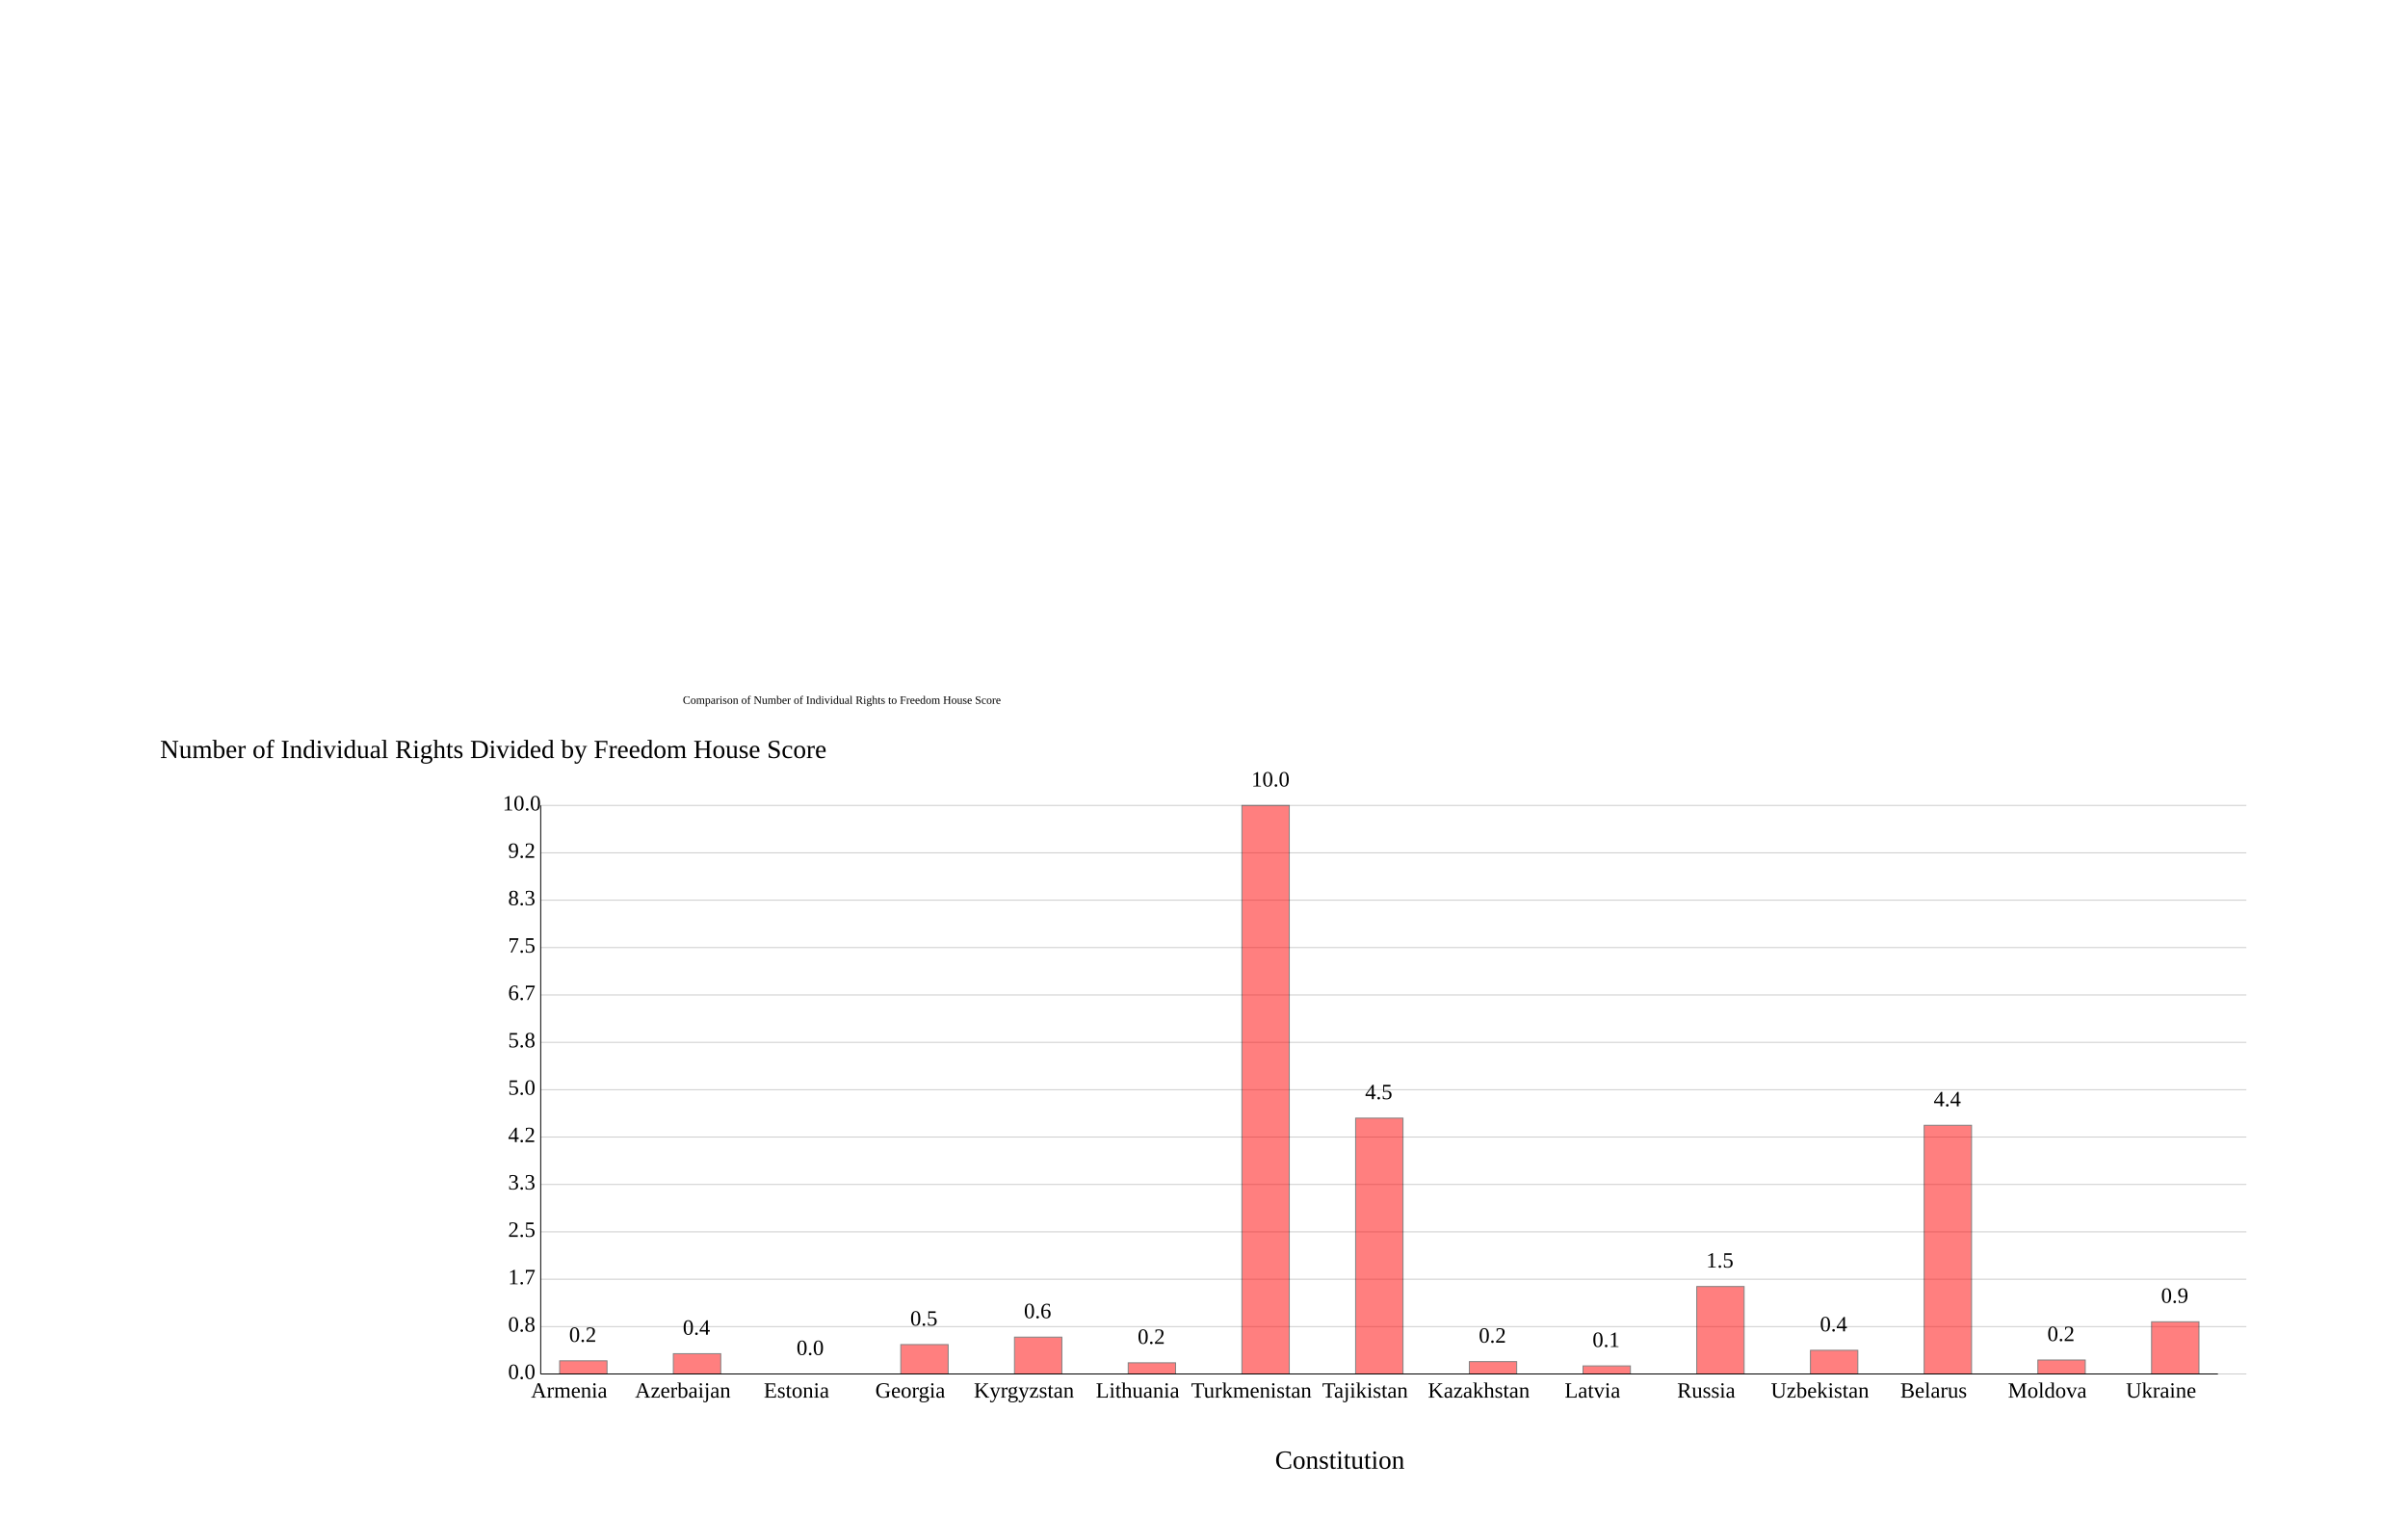
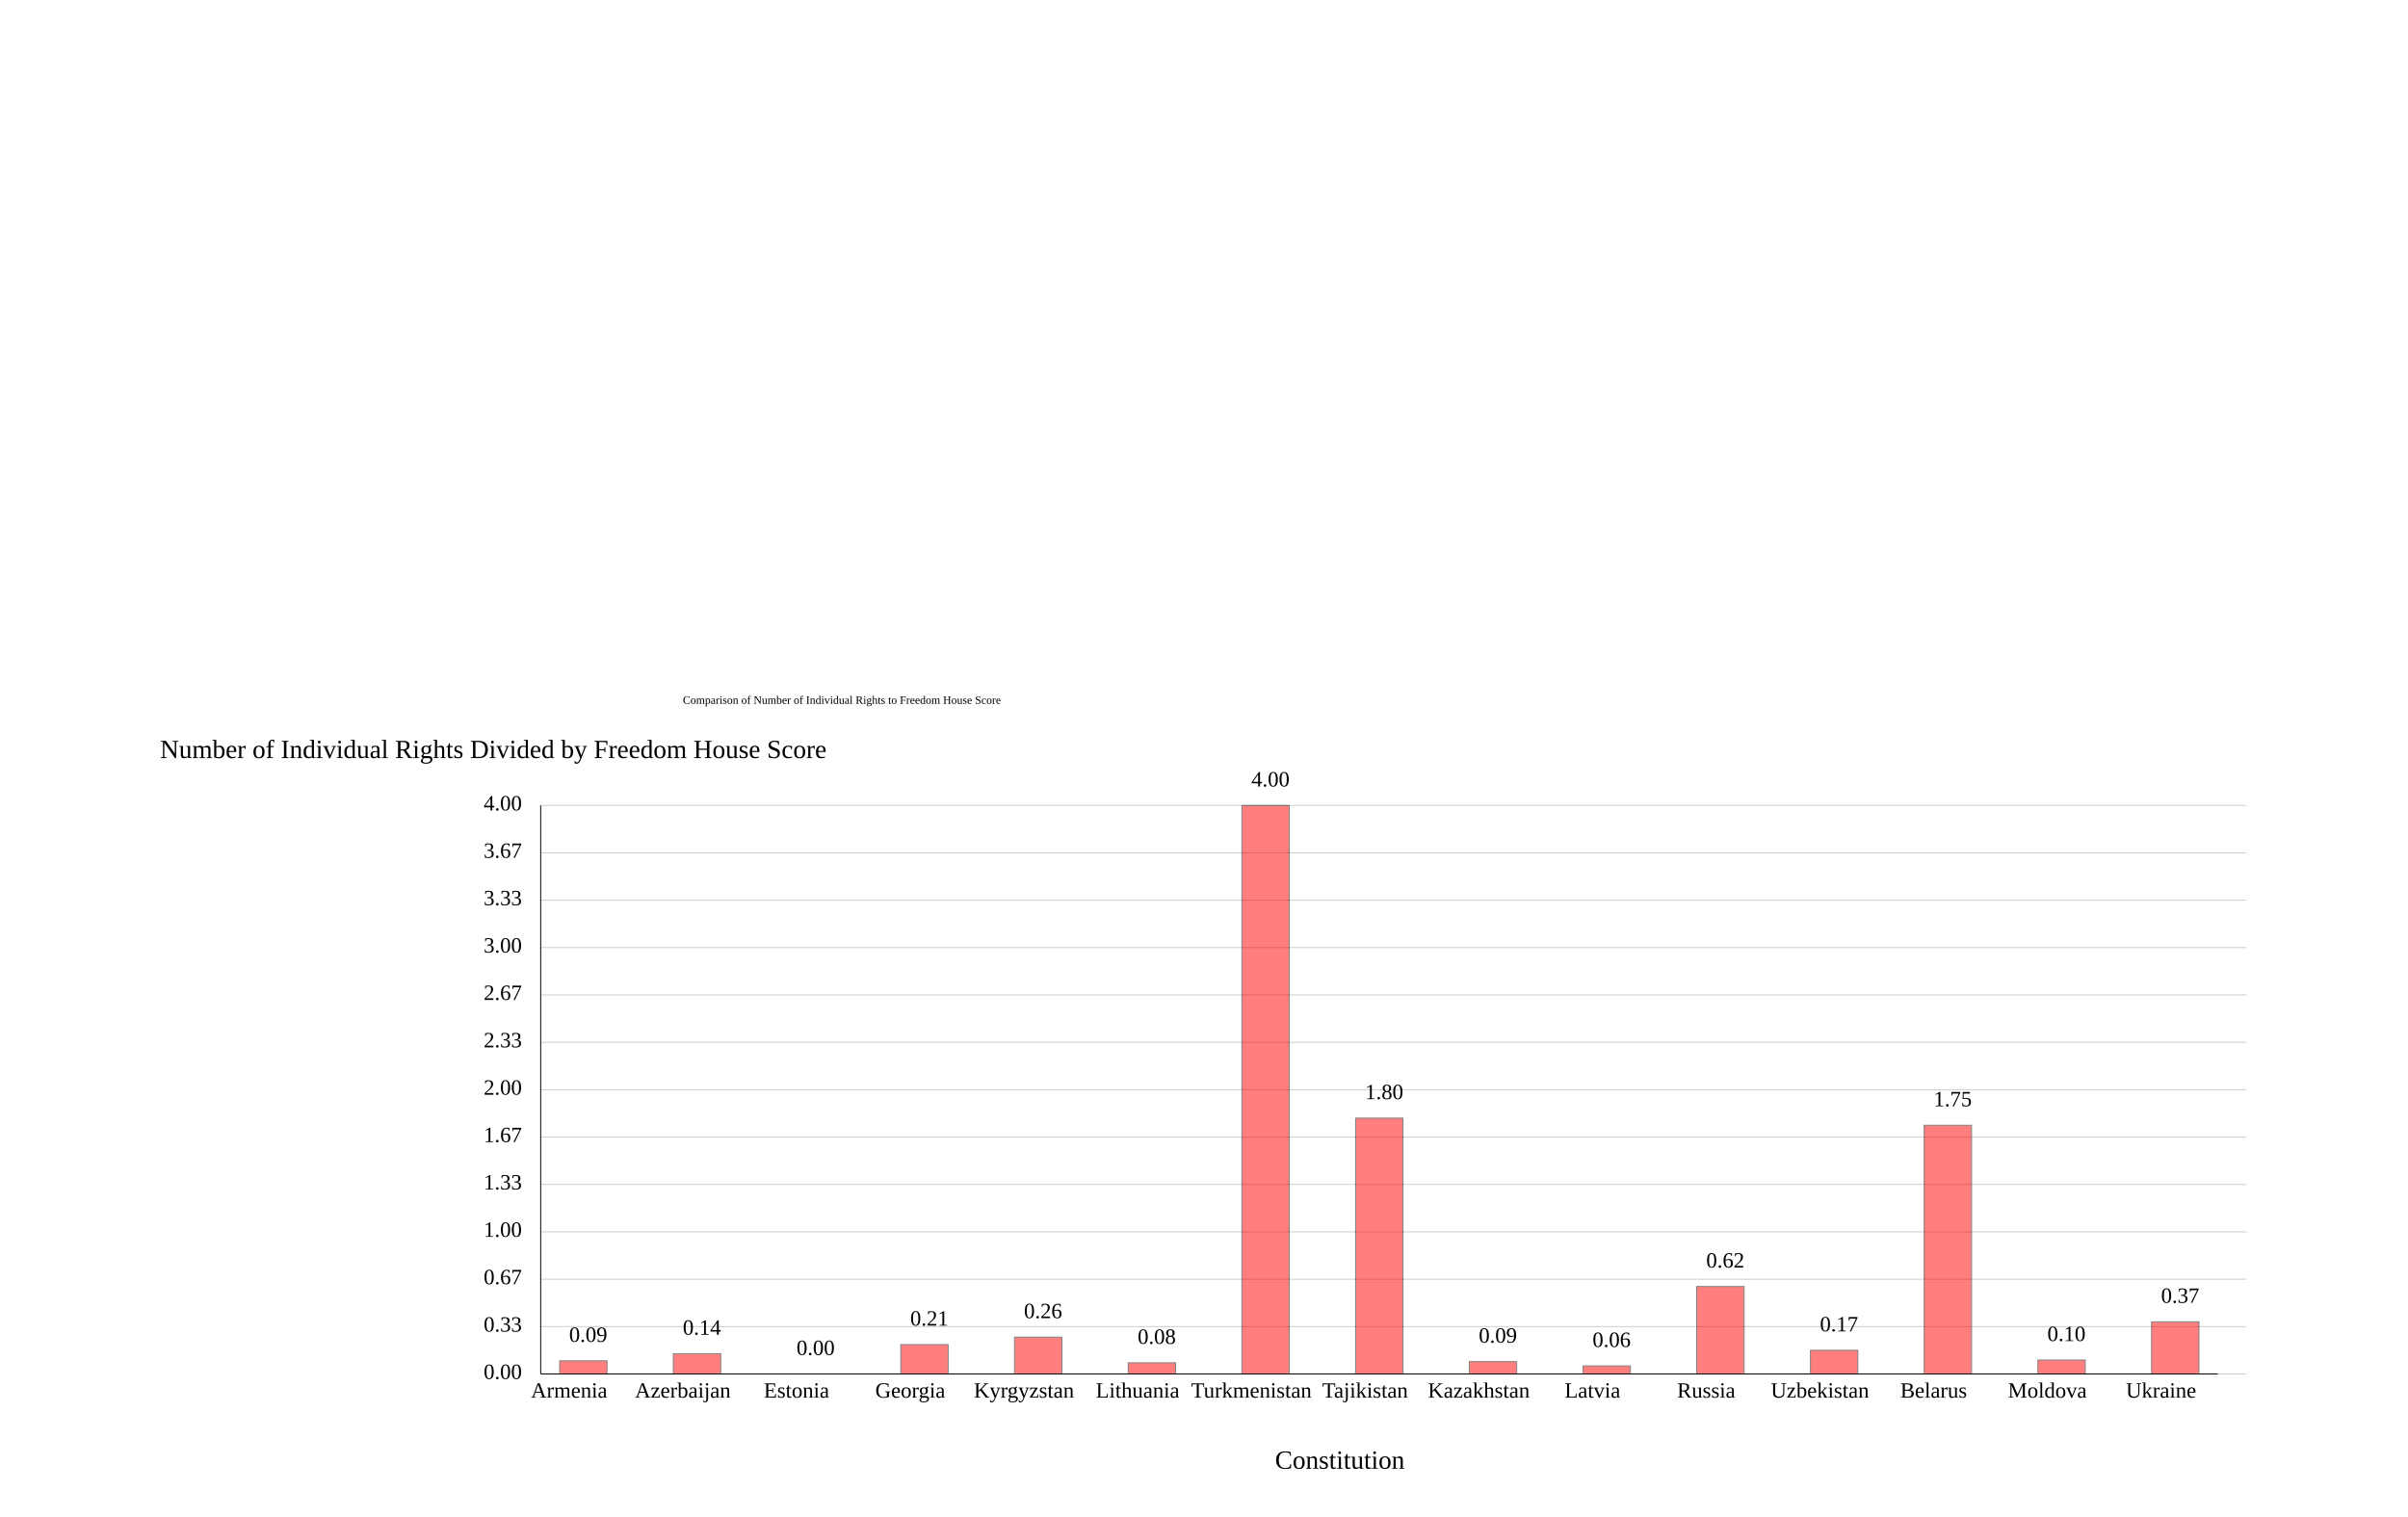
<svg xmlns="http://www.w3.org/2000/svg" height="850" width="1350" viewBox="0, -1500, 1500, 1600">
  <g>
    <line x1="50" y1="-50" x2="1820" y2="-50" stroke="black" />
    <text x="825" y="50" font-size="xx-large">Constitution</text>
    <line x1="50" y1="-50" x2="50" y2="-650" stroke="black" />
    <text x="0" y="-700" font-size="xx-large" text-anchor="middle">Number of Individual Rights Divided by Freedom House
                    Score</text>
-     <text x="30" y="-50" font-size="x-large" text-anchor="middle" dominant-baseline="middle">0.0</text>
+     <text x="10" y="-50" font-size="x-large" text-anchor="middle" dominant-baseline="middle">0.00</text>
    <line x1="50" y1="-50" x2="1850" y2="-50" stroke="black" opacity=".2" />
-     <text x="30" y="-100" font-size="x-large" text-anchor="middle" dominant-baseline="middle">0.8</text>
+     <text x="10" y="-100" font-size="x-large" text-anchor="middle" dominant-baseline="middle">0.33</text>
    <line x1="50" y1="-100" x2="1850" y2="-100" stroke="black" opacity=".2" />
-     <text x="30" y="-150" font-size="x-large" text-anchor="middle" dominant-baseline="middle">1.7</text>
+     <text x="10" y="-150" font-size="x-large" text-anchor="middle" dominant-baseline="middle">0.67</text>
    <line x1="50" y1="-150" x2="1850" y2="-150" stroke="black" opacity=".2" />
-     <text x="30" y="-200" font-size="x-large" text-anchor="middle" dominant-baseline="middle">2.5</text>
+     <text x="10" y="-200" font-size="x-large" text-anchor="middle" dominant-baseline="middle">1.00</text>
    <line x1="50" y1="-200" x2="1850" y2="-200" stroke="black" opacity=".2" />
-     <text x="30" y="-250" font-size="x-large" text-anchor="middle" dominant-baseline="middle">3.3</text>
+     <text x="10" y="-250" font-size="x-large" text-anchor="middle" dominant-baseline="middle">1.33</text>
    <line x1="50" y1="-250" x2="1850" y2="-250" stroke="black" opacity=".2" />
-     <text x="30" y="-300" font-size="x-large" text-anchor="middle" dominant-baseline="middle">4.2</text>
+     <text x="10" y="-300" font-size="x-large" text-anchor="middle" dominant-baseline="middle">1.67</text>
    <line x1="50" y1="-300" x2="1850" y2="-300" stroke="black" opacity=".2" />
-     <text x="30" y="-350" font-size="x-large" text-anchor="middle" dominant-baseline="middle">5.0</text>
+     <text x="10" y="-350" font-size="x-large" text-anchor="middle" dominant-baseline="middle">2.00</text>
    <line x1="50" y1="-350" x2="1850" y2="-350" stroke="black" opacity=".2" />
-     <text x="30" y="-400" font-size="x-large" text-anchor="middle" dominant-baseline="middle">5.8</text>
+     <text x="10" y="-400" font-size="x-large" text-anchor="middle" dominant-baseline="middle">2.33</text>
    <line x1="50" y1="-400" x2="1850" y2="-400" stroke="black" opacity=".2" />
-     <text x="30" y="-450" font-size="x-large" text-anchor="middle" dominant-baseline="middle">6.7</text>
+     <text x="10" y="-450" font-size="x-large" text-anchor="middle" dominant-baseline="middle">2.67</text>
    <line x1="50" y1="-450" x2="1850" y2="-450" stroke="black" opacity=".2" />
-     <text x="30" y="-500" font-size="x-large" text-anchor="middle" dominant-baseline="middle">7.5</text>
+     <text x="10" y="-500" font-size="x-large" text-anchor="middle" dominant-baseline="middle">3.00</text>
    <line x1="50" y1="-500" x2="1850" y2="-500" stroke="black" opacity=".2" />
-     <text x="30" y="-550" font-size="x-large" text-anchor="middle" dominant-baseline="middle">8.3</text>
+     <text x="10" y="-550" font-size="x-large" text-anchor="middle" dominant-baseline="middle">3.33</text>
    <line x1="50" y1="-550" x2="1850" y2="-550" stroke="black" opacity=".2" />
-     <text x="30" y="-600" font-size="x-large" text-anchor="middle" dominant-baseline="middle">9.2</text>
+     <text x="10" y="-600" font-size="x-large" text-anchor="middle" dominant-baseline="middle">3.67</text>
    <line x1="50" y1="-600" x2="1850" y2="-600" stroke="black" opacity=".2" />
-     <text x="30" y="-650" font-size="x-large" text-anchor="middle" dominant-baseline="middle">10.0</text>
+     <text x="10" y="-650" font-size="x-large" text-anchor="middle" dominant-baseline="middle">4.00</text>
    <line x1="50" y1="-650" x2="1850" y2="-650" stroke="black" opacity=".2" />
    <rect x="70" y="-63.889" width="50" height="13.889" stroke="black" fill="red" opacity=".5" />
    <text x="80" y="-25" font-size="x-large" text-anchor="middle">Armenia</text>
-     <text x="80" y="-83.889" text-anchor="start" font-size="x-large">0.2</text>
+     <text x="80" y="-83.889" text-anchor="start" font-size="x-large">0.09</text>
    <rect x="190" y="-71.429" width="50" height="21.429" stroke="black" fill="red" opacity=".5" />
    <text x="200" y="-25" font-size="x-large" text-anchor="middle">Azerbaijan</text>
-     <text x="200" y="-91.429" text-anchor="start" font-size="x-large">0.4</text>
+     <text x="200" y="-91.429" text-anchor="start" font-size="x-large">0.14</text>
    <rect x="310" y="-50" width="50" height="0" stroke="black" fill="red" opacity=".5" />
    <text x="320" y="-25" font-size="x-large" text-anchor="middle">Estonia</text>
-     <text x="320" y="-70" text-anchor="start" font-size="x-large">0.0</text>
+     <text x="320" y="-70" text-anchor="start" font-size="x-large">0.00</text>
    <rect x="430" y="-81.034" width="50" height="31.034" stroke="black" fill="red" opacity=".5" />
    <text x="440" y="-25" font-size="x-large" text-anchor="middle">Georgia</text>
-     <text x="440" y="-101.034" text-anchor="start" font-size="x-large">0.5</text>
+     <text x="440" y="-101.034" text-anchor="start" font-size="x-large">0.21</text>
    <rect x="550" y="-88.889" width="50" height="38.889" stroke="black" fill="red" opacity=".5" />
    <text x="560" y="-25" font-size="x-large" text-anchor="middle">Kyrgyzstan</text>
-     <text x="560" y="-108.889" text-anchor="start" font-size="x-large">0.6</text>
+     <text x="560" y="-108.889" text-anchor="start" font-size="x-large">0.26</text>
    <rect x="670" y="-61.798" width="50" height="11.798" stroke="black" fill="red" opacity=".5" />
    <text x="680" y="-25" font-size="x-large" text-anchor="middle">Lithuania</text>
-     <text x="680" y="-81.798" text-anchor="start" font-size="x-large">0.2</text>
+     <text x="680" y="-81.798" text-anchor="start" font-size="x-large">0.08</text>
    <rect x="790" y="-650" width="50" height="600" stroke="black" fill="red" opacity=".5" />
    <text x="800" y="-25" font-size="x-large" text-anchor="middle">Turkmenistan</text>
-     <text x="800" y="-670" text-anchor="start" font-size="x-large">10.0</text>
+     <text x="800" y="-670" text-anchor="start" font-size="x-large">4.00</text>
    <rect x="910" y="-320" width="50" height="270" stroke="black" fill="red" opacity=".5" />
    <text x="920" y="-25" font-size="x-large" text-anchor="middle">Tajikistan</text>
-     <text x="920" y="-340" text-anchor="start" font-size="x-large">4.5</text>
+     <text x="920" y="-340" text-anchor="start" font-size="x-large">1.80</text>
    <rect x="1030" y="-63.043" width="50" height="13.043" stroke="black" fill="red" opacity=".5" />
    <text x="1040" y="-25" font-size="x-large" text-anchor="middle">Kazakhstan</text>
-     <text x="1040" y="-83.043" text-anchor="start" font-size="x-large">0.2</text>
+     <text x="1040" y="-83.043" text-anchor="start" font-size="x-large">0.09</text>
    <rect x="1150" y="-58.523" width="50" height="8.523" stroke="black" fill="red" opacity=".5" />
    <text x="1160" y="-25" font-size="x-large" text-anchor="middle">Latvia</text>
-     <text x="1160" y="-78.523" text-anchor="start" font-size="x-large">0.1</text>
+     <text x="1160" y="-78.523" text-anchor="start" font-size="x-large">0.06</text>
    <rect x="1270" y="-142.308" width="50" height="92.308" stroke="black" fill="red" opacity=".5" />
    <text x="1280" y="-25" font-size="x-large" text-anchor="middle">Russia</text>
-     <text x="1280" y="-162.308" text-anchor="start" font-size="x-large">1.5</text>
+     <text x="1280" y="-162.308" text-anchor="start" font-size="x-large">0.62</text>
    <rect x="1390" y="-75" width="50" height="25" stroke="black" fill="red" opacity=".5" />
    <text x="1400" y="-25" font-size="x-large" text-anchor="middle">Uzbekistan</text>
-     <text x="1400" y="-95" text-anchor="start" font-size="x-large">0.4</text>
+     <text x="1400" y="-95" text-anchor="start" font-size="x-large">0.17</text>
    <rect x="1510" y="-312.5" width="50" height="262.5" stroke="black" fill="red" opacity=".5" />
    <text x="1520" y="-25" font-size="x-large" text-anchor="middle">Belarus</text>
-     <text x="1520" y="-332.5" text-anchor="start" font-size="x-large">4.4</text>
+     <text x="1520" y="-332.5" text-anchor="start" font-size="x-large">1.75</text>
    <rect x="1630" y="-64.754" width="50" height="14.754" stroke="black" fill="red" opacity=".5" />
    <text x="1640" y="-25" font-size="x-large" text-anchor="middle">Moldova</text>
-     <text x="1640" y="-84.754" text-anchor="start" font-size="x-large">0.2</text>
+     <text x="1640" y="-84.754" text-anchor="start" font-size="x-large">0.10</text>
    <rect x="1750" y="-105.102" width="50" height="55.102" stroke="black" fill="red" opacity=".5" />
    <text x="1760" y="-25" font-size="x-large" text-anchor="middle">Ukraine</text>
-     <text x="1760" y="-125.102" text-anchor="start" font-size="x-large">0.9</text>
+     <text x="1760" y="-125.102" text-anchor="start" font-size="x-large">0.37</text>
    <text x="200" y="-760" font-size="xxx-large" dominant-baseline="middle">Comparison of Number of Individual Rights to Freedom House
                    Score</text>
  </g>
</svg>
